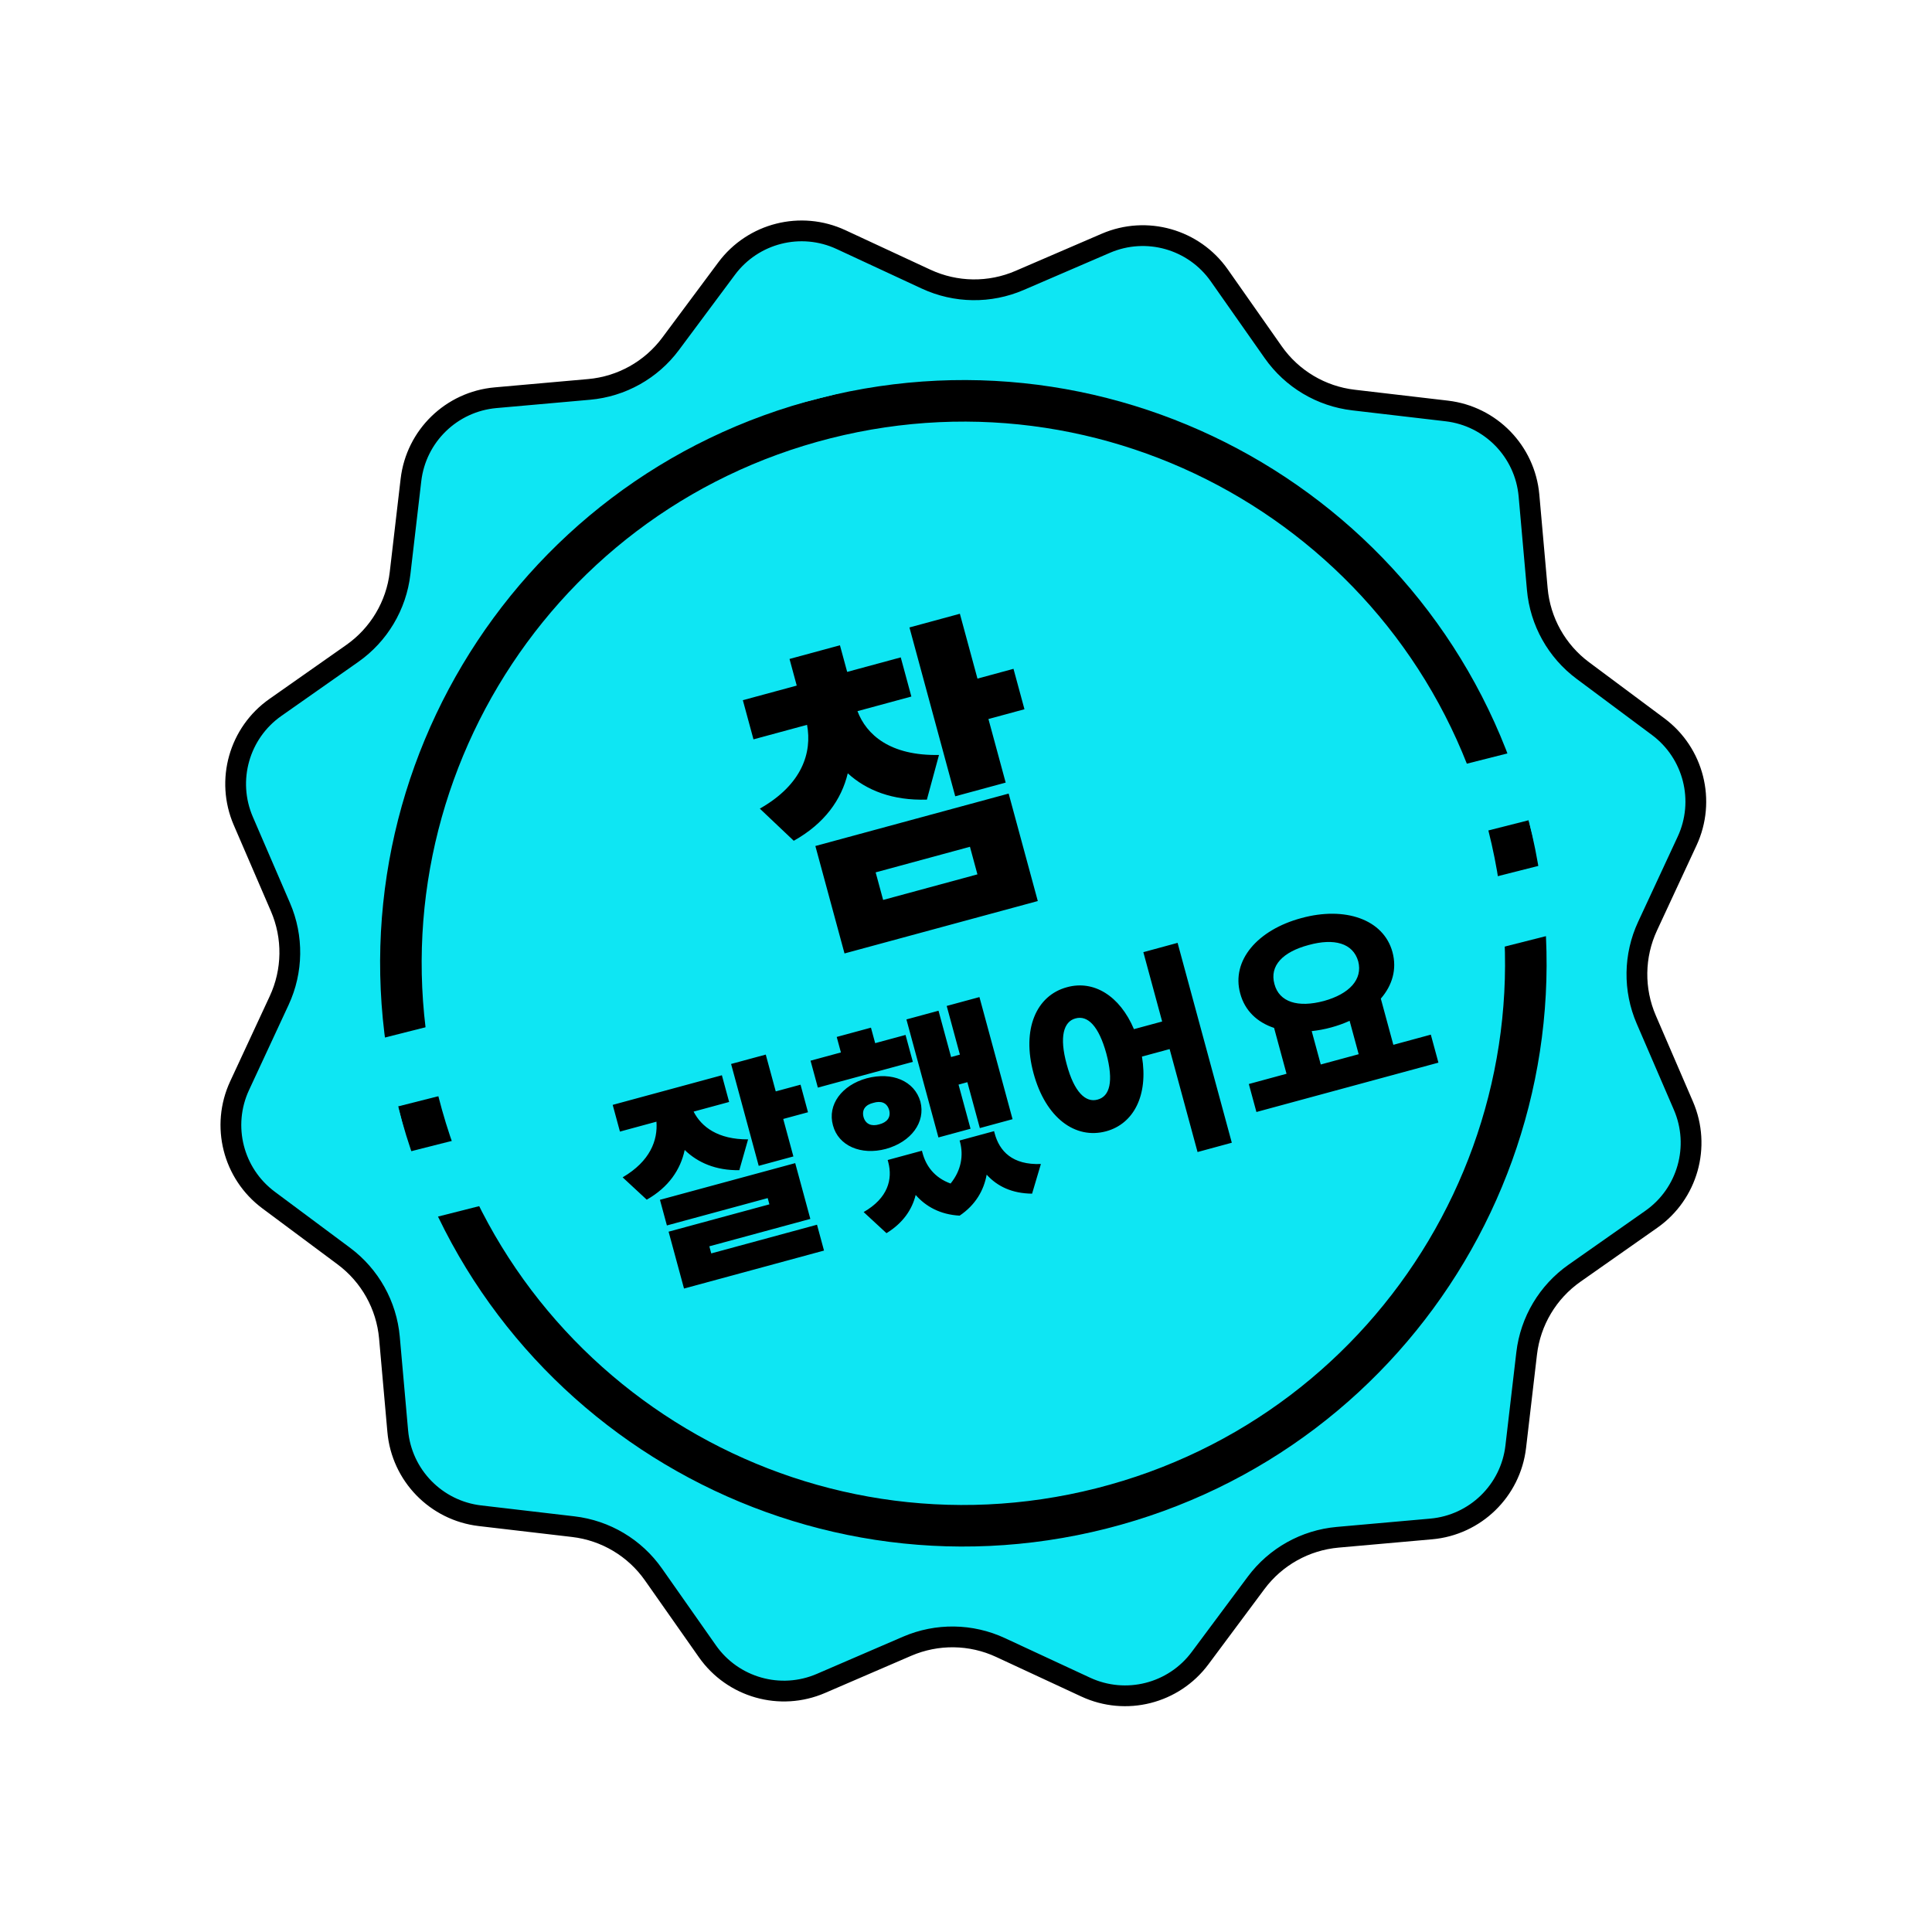
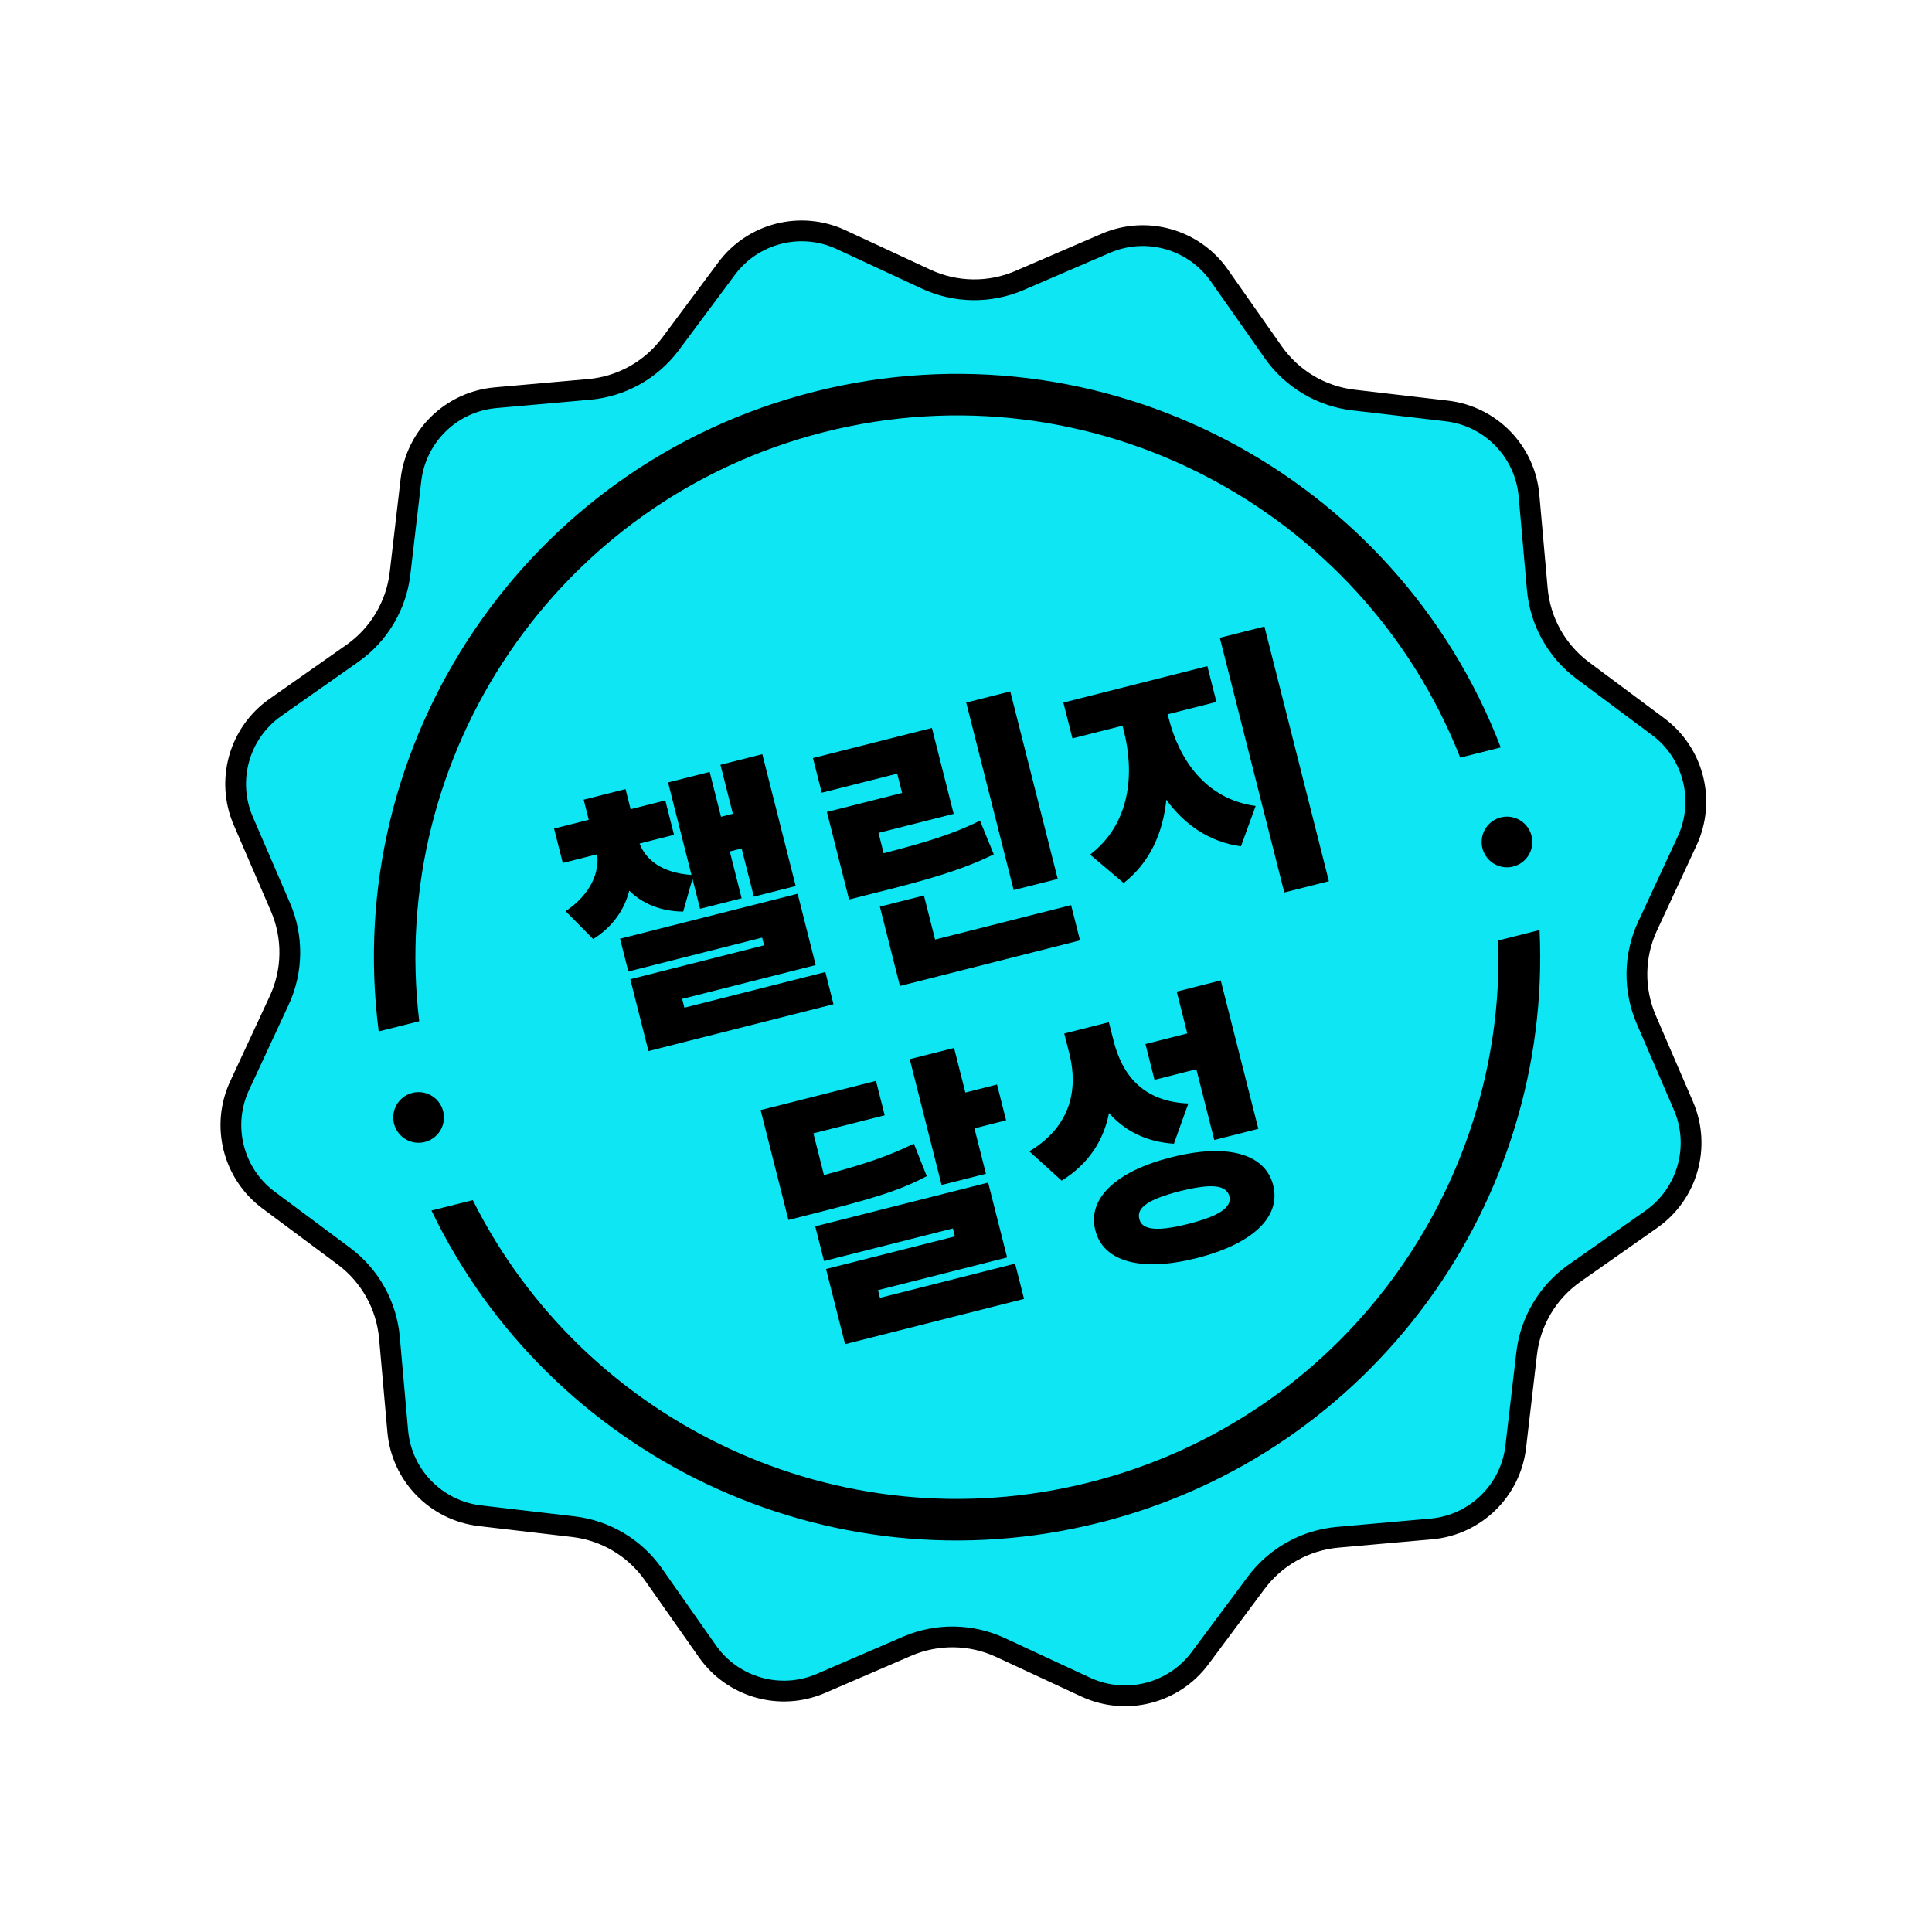
<svg xmlns="http://www.w3.org/2000/svg" width="93" height="93" viewBox="0 0 93 93" fill="none">
  <path d="M40.484 11.534L44.582 13.438C46.004 14.098 47.639 14.121 49.078 13.5L53.228 11.711C55.186 10.866 57.467 11.512 58.693 13.257L61.289 16.955C62.19 18.238 63.595 19.075 65.152 19.257L69.64 19.782C71.758 20.029 73.411 21.729 73.6 23.853L74 28.354C74.138 29.916 74.936 31.343 76.194 32.279L79.818 34.978C81.528 36.251 82.11 38.55 81.212 40.484L79.308 44.582C78.647 46.003 78.624 47.639 79.245 49.078L81.035 53.227C81.879 55.185 81.234 57.467 79.489 58.692L75.79 61.289C74.508 62.19 73.67 63.595 73.488 65.151L72.963 69.64C72.716 71.757 71.016 73.411 68.892 73.599L64.391 73.999C62.83 74.138 61.402 74.936 60.466 76.193L57.767 79.818C56.494 81.528 54.195 82.11 52.261 81.211L48.163 79.307C46.742 78.646 45.107 78.624 43.667 79.244L39.518 81.034C37.56 81.879 35.278 81.233 34.053 79.488L31.456 75.79C30.556 74.507 29.151 73.67 27.594 73.488L23.106 72.963C20.988 72.715 19.334 71.015 19.146 68.891L18.746 64.39C18.607 62.829 17.809 61.401 16.552 60.465L12.928 57.767C11.217 56.493 10.635 54.195 11.534 52.261L13.438 48.163C14.099 46.742 14.122 45.106 13.501 43.667L11.711 39.518C10.867 37.56 11.512 35.278 13.257 34.053L16.955 31.456C18.238 30.555 19.076 29.15 19.258 27.593L19.782 23.105C20.03 20.987 21.73 19.334 23.854 19.145L28.355 18.745C29.916 18.607 31.344 17.809 32.28 16.552L34.978 12.927C36.252 11.217 38.551 10.635 40.484 11.534Z" fill="#0EE6F3" stroke="black" />
-   <mask id="mask0_5757_54050" style="mask-type:alpha" maskUnits="userSpaceOnUse" x="18" y="18" width="57" height="57">
-     <circle cx="46.373" cy="46.37" r="27.069" transform="rotate(-14.2035 46.3731 46.3704)" stroke="black" stroke-width="2" />
-   </mask>
-   <g mask="url(#mask0_5757_54050)">
-     <rect x="12.275" y="26.047" width="56.137" height="24.7" transform="rotate(-14.2035 12.2754 26.0469)" fill="black" />
-     <rect x="19.164" y="53.258" width="56.137" height="2.245" transform="rotate(-14.2035 19.1641 53.2578)" fill="black" />
-     <rect width="56.137" height="23.578" transform="matrix(0.96943 -0.245367 -0.245367 -0.96943 26.3242 81.5566)" fill="black" />
-   </g>
-   <path d="M43.359 31.644L43.87 33.529L41.276 34.232C41.706 35.37 42.849 36.388 45.2 36.341L44.617 38.491C42.964 38.542 41.712 38.048 40.809 37.225C40.505 38.489 39.699 39.638 38.209 40.472L36.575 38.924C38.631 37.759 39.093 36.209 38.849 34.891L36.27 35.59L35.758 33.705L38.352 33.002L38.005 31.72L40.432 31.061L40.78 32.343L43.359 31.644ZM40.652 45.896L39.249 40.724L48.553 38.2L49.956 43.373L40.652 45.896ZM42.511 43.32L47.05 42.089L46.69 40.761L42.151 41.993L42.511 43.32ZM45.982 38.331L43.778 30.203L46.205 29.544L47.052 32.666L48.786 32.195L49.314 34.141L47.58 34.611L48.41 37.672L45.982 38.331ZM34.749 51.759L35.098 53.045L33.388 53.509C33.764 54.242 34.553 54.851 36.01 54.846L35.588 56.329C34.458 56.346 33.586 55.965 32.959 55.356C32.758 56.295 32.197 57.143 31.132 57.749L29.972 56.673C31.302 55.894 31.668 54.883 31.599 53.994L29.842 54.471L29.493 53.185L34.749 51.759ZM32.926 62.026L32.184 59.289L37.036 57.973L36.955 57.672L32.102 58.989L31.768 57.755L38.279 55.989L39.007 58.674L34.145 59.993L34.237 60.335L39.328 58.954L39.665 60.198L32.926 62.026ZM36.522 56.12L35.192 51.216L36.861 50.764L37.342 52.536L38.535 52.213L38.894 53.54L37.702 53.863L38.191 55.667L36.522 56.12ZM47.147 47.996L48.741 53.874L47.166 54.302L46.566 52.093L46.141 52.209L46.718 54.334L45.173 54.753L43.632 49.072L45.177 48.653L45.782 50.882L46.206 50.766L45.571 48.423L47.147 47.996ZM39.369 52.354L39.017 51.058L40.479 50.661L40.277 49.915L41.925 49.468L42.128 50.214L43.59 49.818L43.941 51.114L39.369 52.354ZM40.096 54.171C39.819 53.172 40.528 52.234 41.718 51.906C42.943 51.579 44.023 52.032 44.305 53.03C44.562 54.017 43.863 54.969 42.641 55.306C41.447 55.625 40.358 55.158 40.096 54.171ZM41.573 58.345C42.748 57.67 42.975 56.763 42.758 55.943L42.73 55.839L44.378 55.392L44.406 55.495C44.57 56.119 44.981 56.692 45.758 56.971C46.288 56.32 46.372 55.602 46.221 55.003L46.192 54.9L47.851 54.45L47.879 54.553C48.108 55.415 48.734 56.085 50.105 56.031L49.681 57.459C48.715 57.449 48.004 57.107 47.495 56.544C47.359 57.293 46.965 57.996 46.194 58.517C45.256 58.465 44.567 58.078 44.077 57.522C43.902 58.231 43.464 58.873 42.672 59.361L41.573 58.345ZM41.568 53.772C41.669 54.123 41.959 54.228 42.32 54.124C42.695 54.028 42.892 53.791 42.802 53.437C42.697 53.071 42.404 52.977 42.039 53.088C41.673 53.176 41.473 53.403 41.568 53.772ZM51.365 47.52C52.644 47.167 53.902 47.928 54.584 49.54L55.942 49.172L55.037 45.834L56.685 45.386L59.295 55.007L57.646 55.455L56.302 50.499L54.97 50.86C55.281 52.724 54.573 54.096 53.246 54.456C51.763 54.858 50.334 53.815 49.751 51.664C49.175 49.544 49.881 47.916 51.365 47.52ZM51.347 51.231C51.708 52.58 52.264 53.091 52.833 52.931C53.42 52.778 53.615 52.062 53.255 50.713C52.89 49.388 52.357 48.859 51.772 49.023C51.201 49.172 50.982 49.905 51.347 51.231ZM68.875 49.804L69.241 51.152L60.48 53.528L60.114 52.181L61.929 51.688L61.33 49.48C60.517 49.211 59.919 48.65 59.699 47.819C59.264 46.234 60.534 44.76 62.645 44.193C64.733 43.621 66.599 44.244 67.029 45.831C67.251 46.65 67.023 47.429 66.468 48.07L67.071 50.294L68.875 49.804ZM61.348 47.372C61.578 48.239 62.477 48.518 63.727 48.184C64.95 47.847 65.605 47.146 65.381 46.278C65.13 45.394 64.218 45.152 62.996 45.489C61.746 45.822 61.102 46.487 61.348 47.372ZM63.577 51.241L65.402 50.746L64.966 49.139C64.688 49.265 64.39 49.374 64.073 49.459C63.757 49.545 63.444 49.602 63.141 49.634L63.577 51.241Z" fill="black" />
+   <path d="M32.026 38.529L32.445 40.186L30.788 40.605C31.074 41.372 31.852 42.021 33.286 42.117L32.159 37.663L34.161 37.157L34.707 39.317L35.277 39.173L34.68 36.814L36.695 36.304L38.302 42.652L36.287 43.162L35.7 40.843L35.13 40.987L35.7 43.24L33.699 43.747L33.333 42.302L32.887 43.882C31.755 43.865 30.91 43.48 30.291 42.875C30.06 43.772 29.515 44.601 28.554 45.204L27.227 43.862C28.473 43.018 28.849 41.97 28.747 41.122L27.091 41.541L26.671 39.884L28.341 39.462L28.096 38.494L30.111 37.984L30.356 38.952L32.026 38.529ZM31.215 50.595L30.34 47.136L36.781 45.505L36.687 45.134L30.246 46.764L29.847 45.187L38.396 43.023L39.264 46.456L32.836 48.083L32.944 48.507L39.73 46.79L40.122 48.34L31.215 50.595Z" fill="black" />
+   <path d="M48.631 33.283L50.915 42.309L48.795 42.845L46.51 33.819L48.631 33.283ZM39.556 38.16L39.133 36.49L44.859 35.041L45.906 39.176L42.288 40.092L42.536 41.073C44.633 40.528 45.871 40.151 47.173 39.504L47.838 41.127C46.287 41.879 44.751 42.331 41.998 43.014L40.871 43.3L39.804 39.085L43.423 38.169L43.188 37.241L39.556 38.16ZM43.32 47.461L42.354 43.643L44.475 43.107L45.012 45.227L51.559 43.57L51.989 45.267L43.32 47.461Z" fill="black" />
+   <path d="M56.262 34.595C56.757 36.522 57.995 38.458 60.443 38.797L59.736 40.739C58.186 40.525 57.007 39.681 56.143 38.496C55.982 40.088 55.356 41.516 54.09 42.506L52.475 41.138C54.44 39.625 54.615 37.198 54.089 35.145L54.035 34.933L51.623 35.543L51.187 33.82L58.118 32.066L58.555 33.789L56.209 34.383L56.262 34.595ZM61.821 42.961L58.718 30.701L60.865 30.158L63.968 42.418L61.821 42.961Z" fill="black" />
+   <path d="M42.167 52.03L42.586 53.686L39.154 54.555L39.662 56.563C41.61 56.042 42.773 55.649 43.99 55.052L44.611 56.615C43.221 57.362 41.736 57.766 39.026 58.452L37.952 58.724L36.614 53.435L42.167 52.03ZM40.679 64.704L39.763 61.086L45.966 59.516L45.868 59.132L39.666 60.702L39.243 59.032L47.566 56.925L48.479 60.53L42.263 62.103L42.357 62.474L48.864 60.827L49.294 62.524L40.679 64.704ZM45.325 57.041L43.792 50.984L45.926 50.444L46.469 52.591L47.994 52.205L48.43 53.928L46.906 54.314L47.459 56.501L45.325 57.041Z" fill="black" />
+   <path d="M53.606 50.108C54.003 51.678 54.965 53.028 57.202 53.118L56.508 55.056C55.137 54.959 54.126 54.418 53.384 53.577C53.132 54.867 52.428 56.012 51.105 56.833L49.549 55.422C51.623 54.17 51.875 52.351 51.485 50.757L51.23 49.75L53.377 49.206L53.606 50.108ZM52.724 59.216C52.33 57.687 53.738 56.371 56.377 55.71C59.047 55.028 60.898 55.518 61.286 57.049C61.676 58.593 60.276 59.885 57.605 60.561C54.968 61.228 53.108 60.761 52.724 59.216ZM54.844 58.679C54.969 59.226 55.738 59.285 57.189 58.917C58.667 58.543 59.309 58.127 59.178 57.582C59.027 57.014 58.27 56.973 56.79 57.34C55.34 57.714 54.687 58.112 54.844 58.679ZM55.574 51.979L55.138 50.256L57.153 49.746L56.643 47.731L58.763 47.194L60.572 54.338L58.451 54.875L57.589 51.469L55.574 51.979Z" fill="black" />
+   <path d="M39.67 20.799C52.52 17.549 65.55 24.459 70.29 36.469L72.24 35.979C67.22 22.889 53.1 15.339 39.18 18.859C25.26 22.389 16.43 35.749 18.23 49.649L20.18 49.159C18.65 36.329 26.82 24.059 39.67 20.799Z" fill="black" />
+   <path d="M52.95 73.29C66.109 69.96 74.73 57.83 74.109 44.77L72.12 45.27C72.499 57.239 64.549 68.29 52.459 71.35C40.37 74.409 28.119 68.48 22.759 57.77L20.77 58.27C26.43 70.049 39.779 76.62 52.94 73.29L52.95 73.29Z" fill="black" />
+   <path d="M20.15 55.01C20.823 55.01 21.37 54.464 21.37 53.79C21.37 53.117 20.823 52.57 20.15 52.57C19.476 52.57 18.93 53.117 18.93 53.79C18.93 54.464 19.476 55.01 20.15 55.01Z" fill="black" />
+   <path d="M72.54 41.751C73.214 41.751 73.76 41.204 73.76 40.531C73.76 39.857 73.214 39.31 72.54 39.31C71.867 39.31 71.32 39.857 71.32 40.531C71.32 41.204 71.867 41.751 72.54 41.751Z" fill="black" />
</svg>
